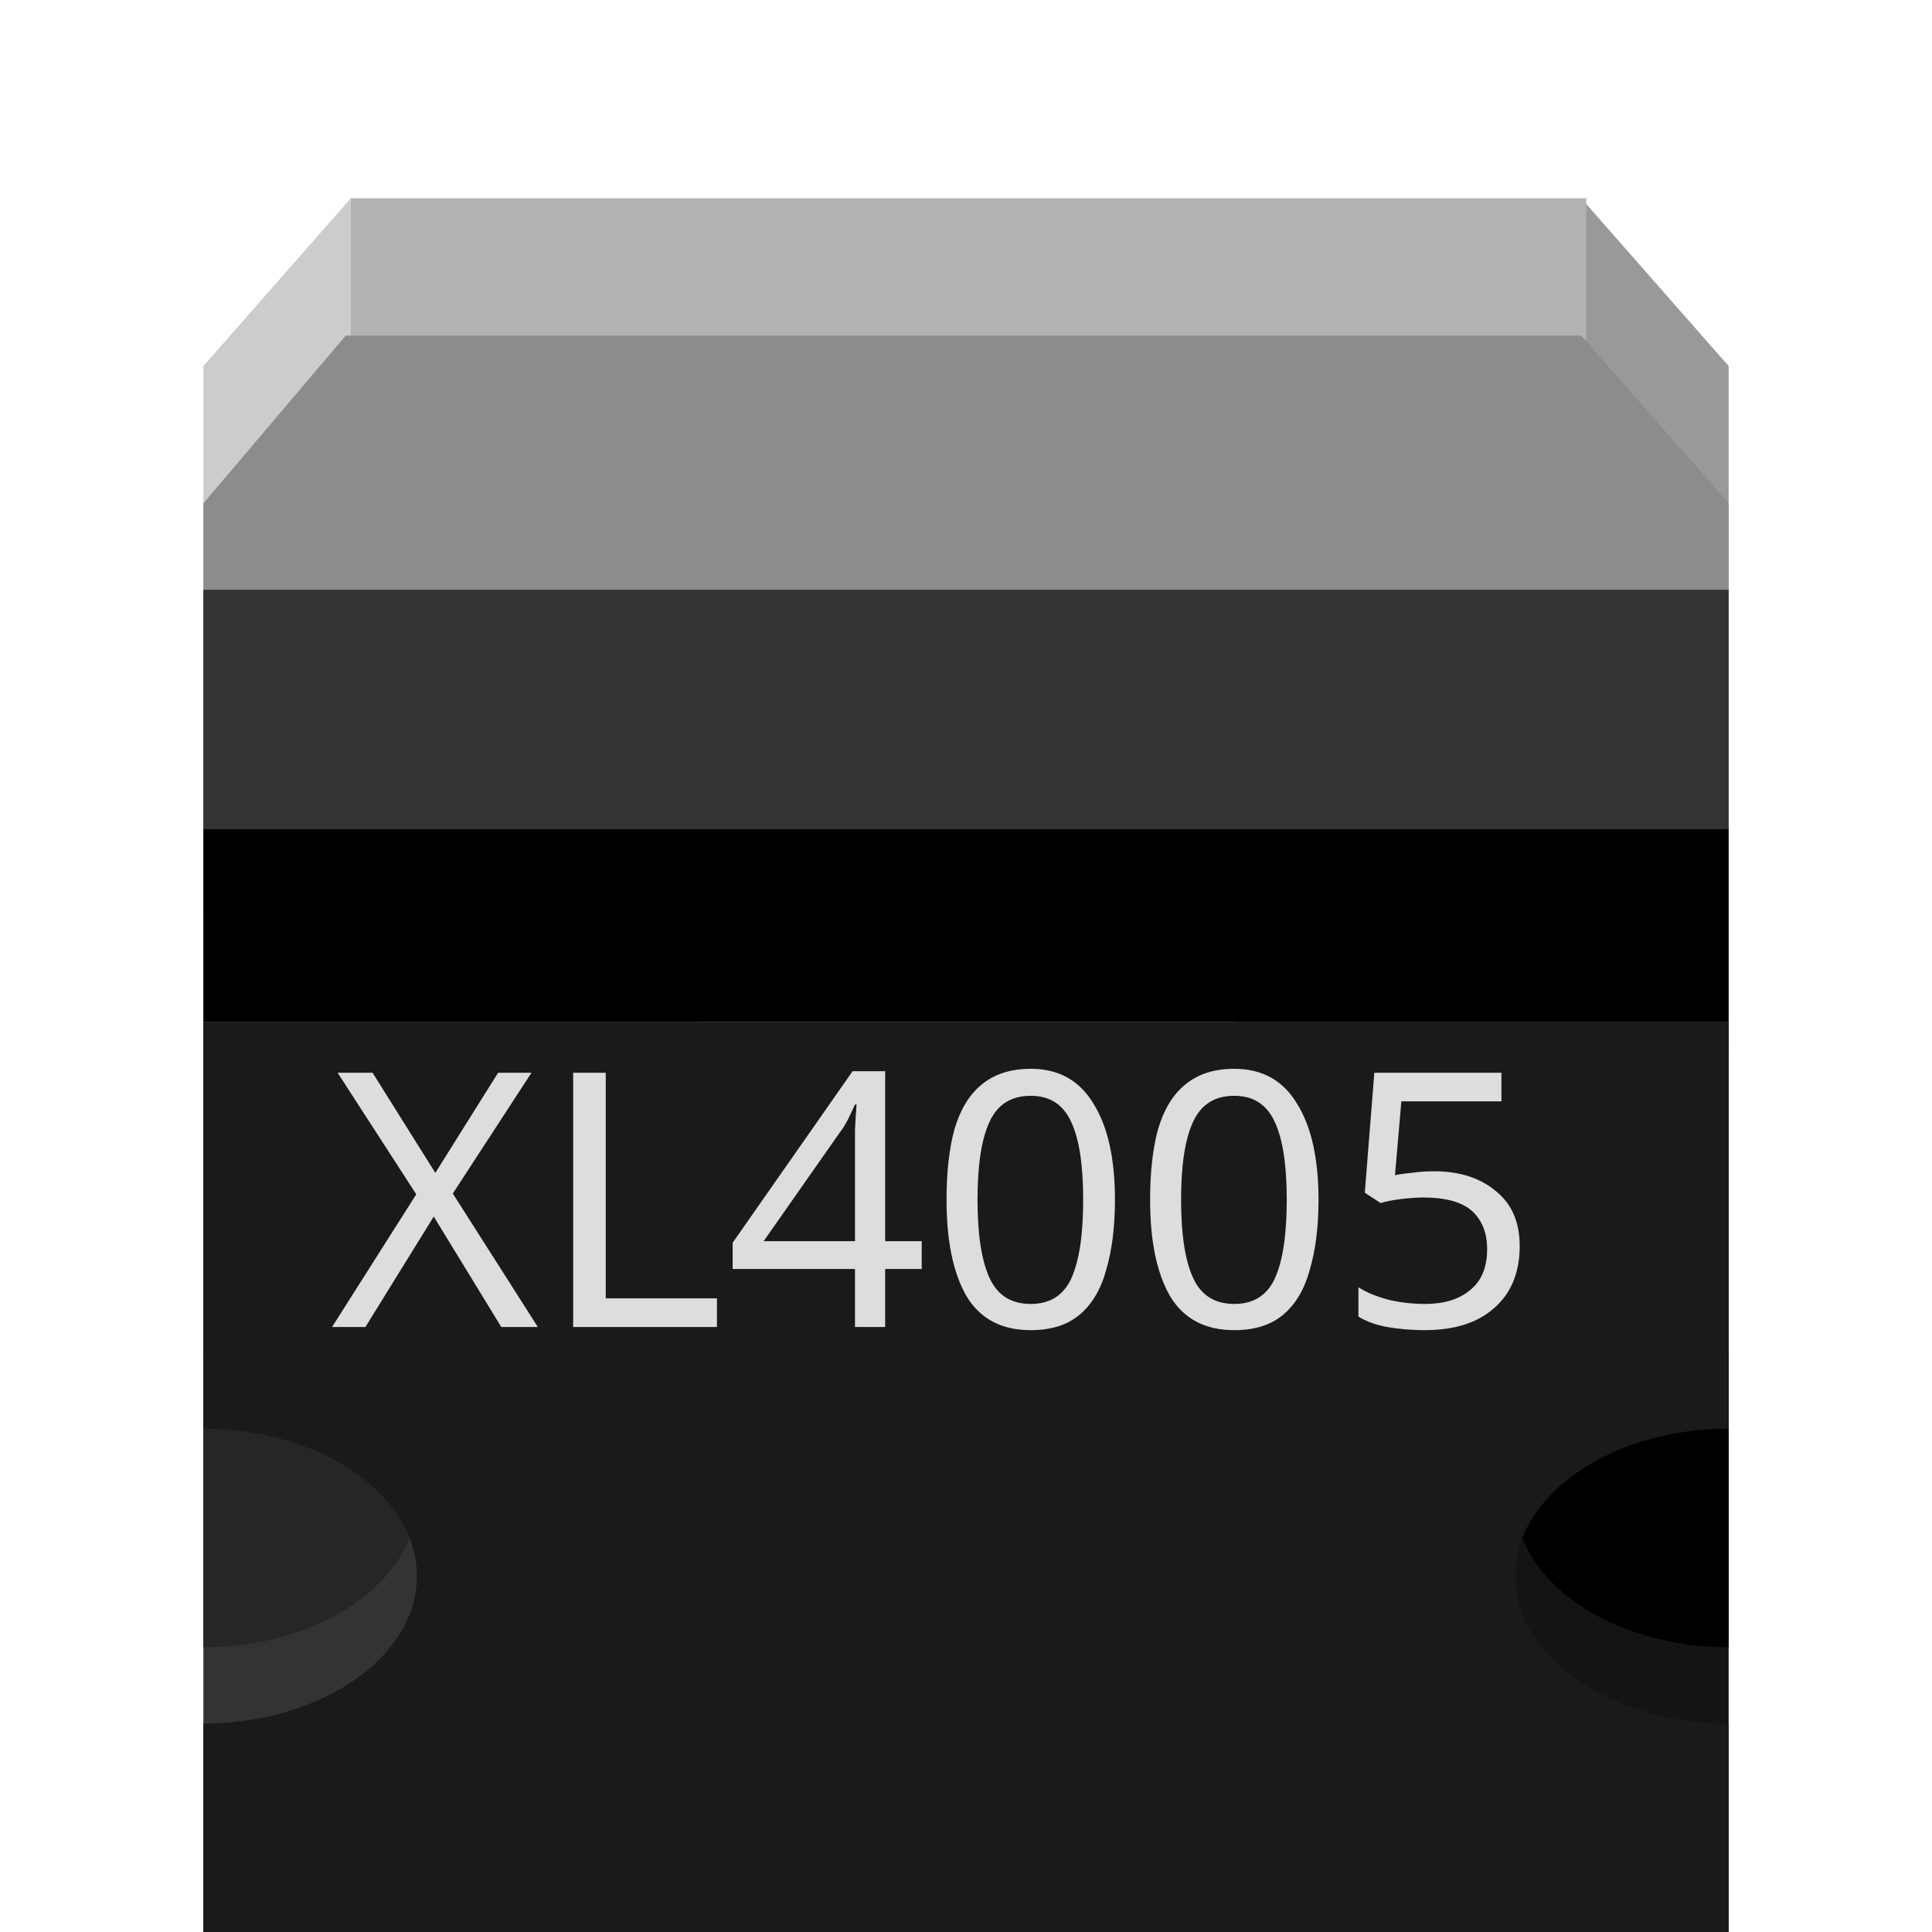
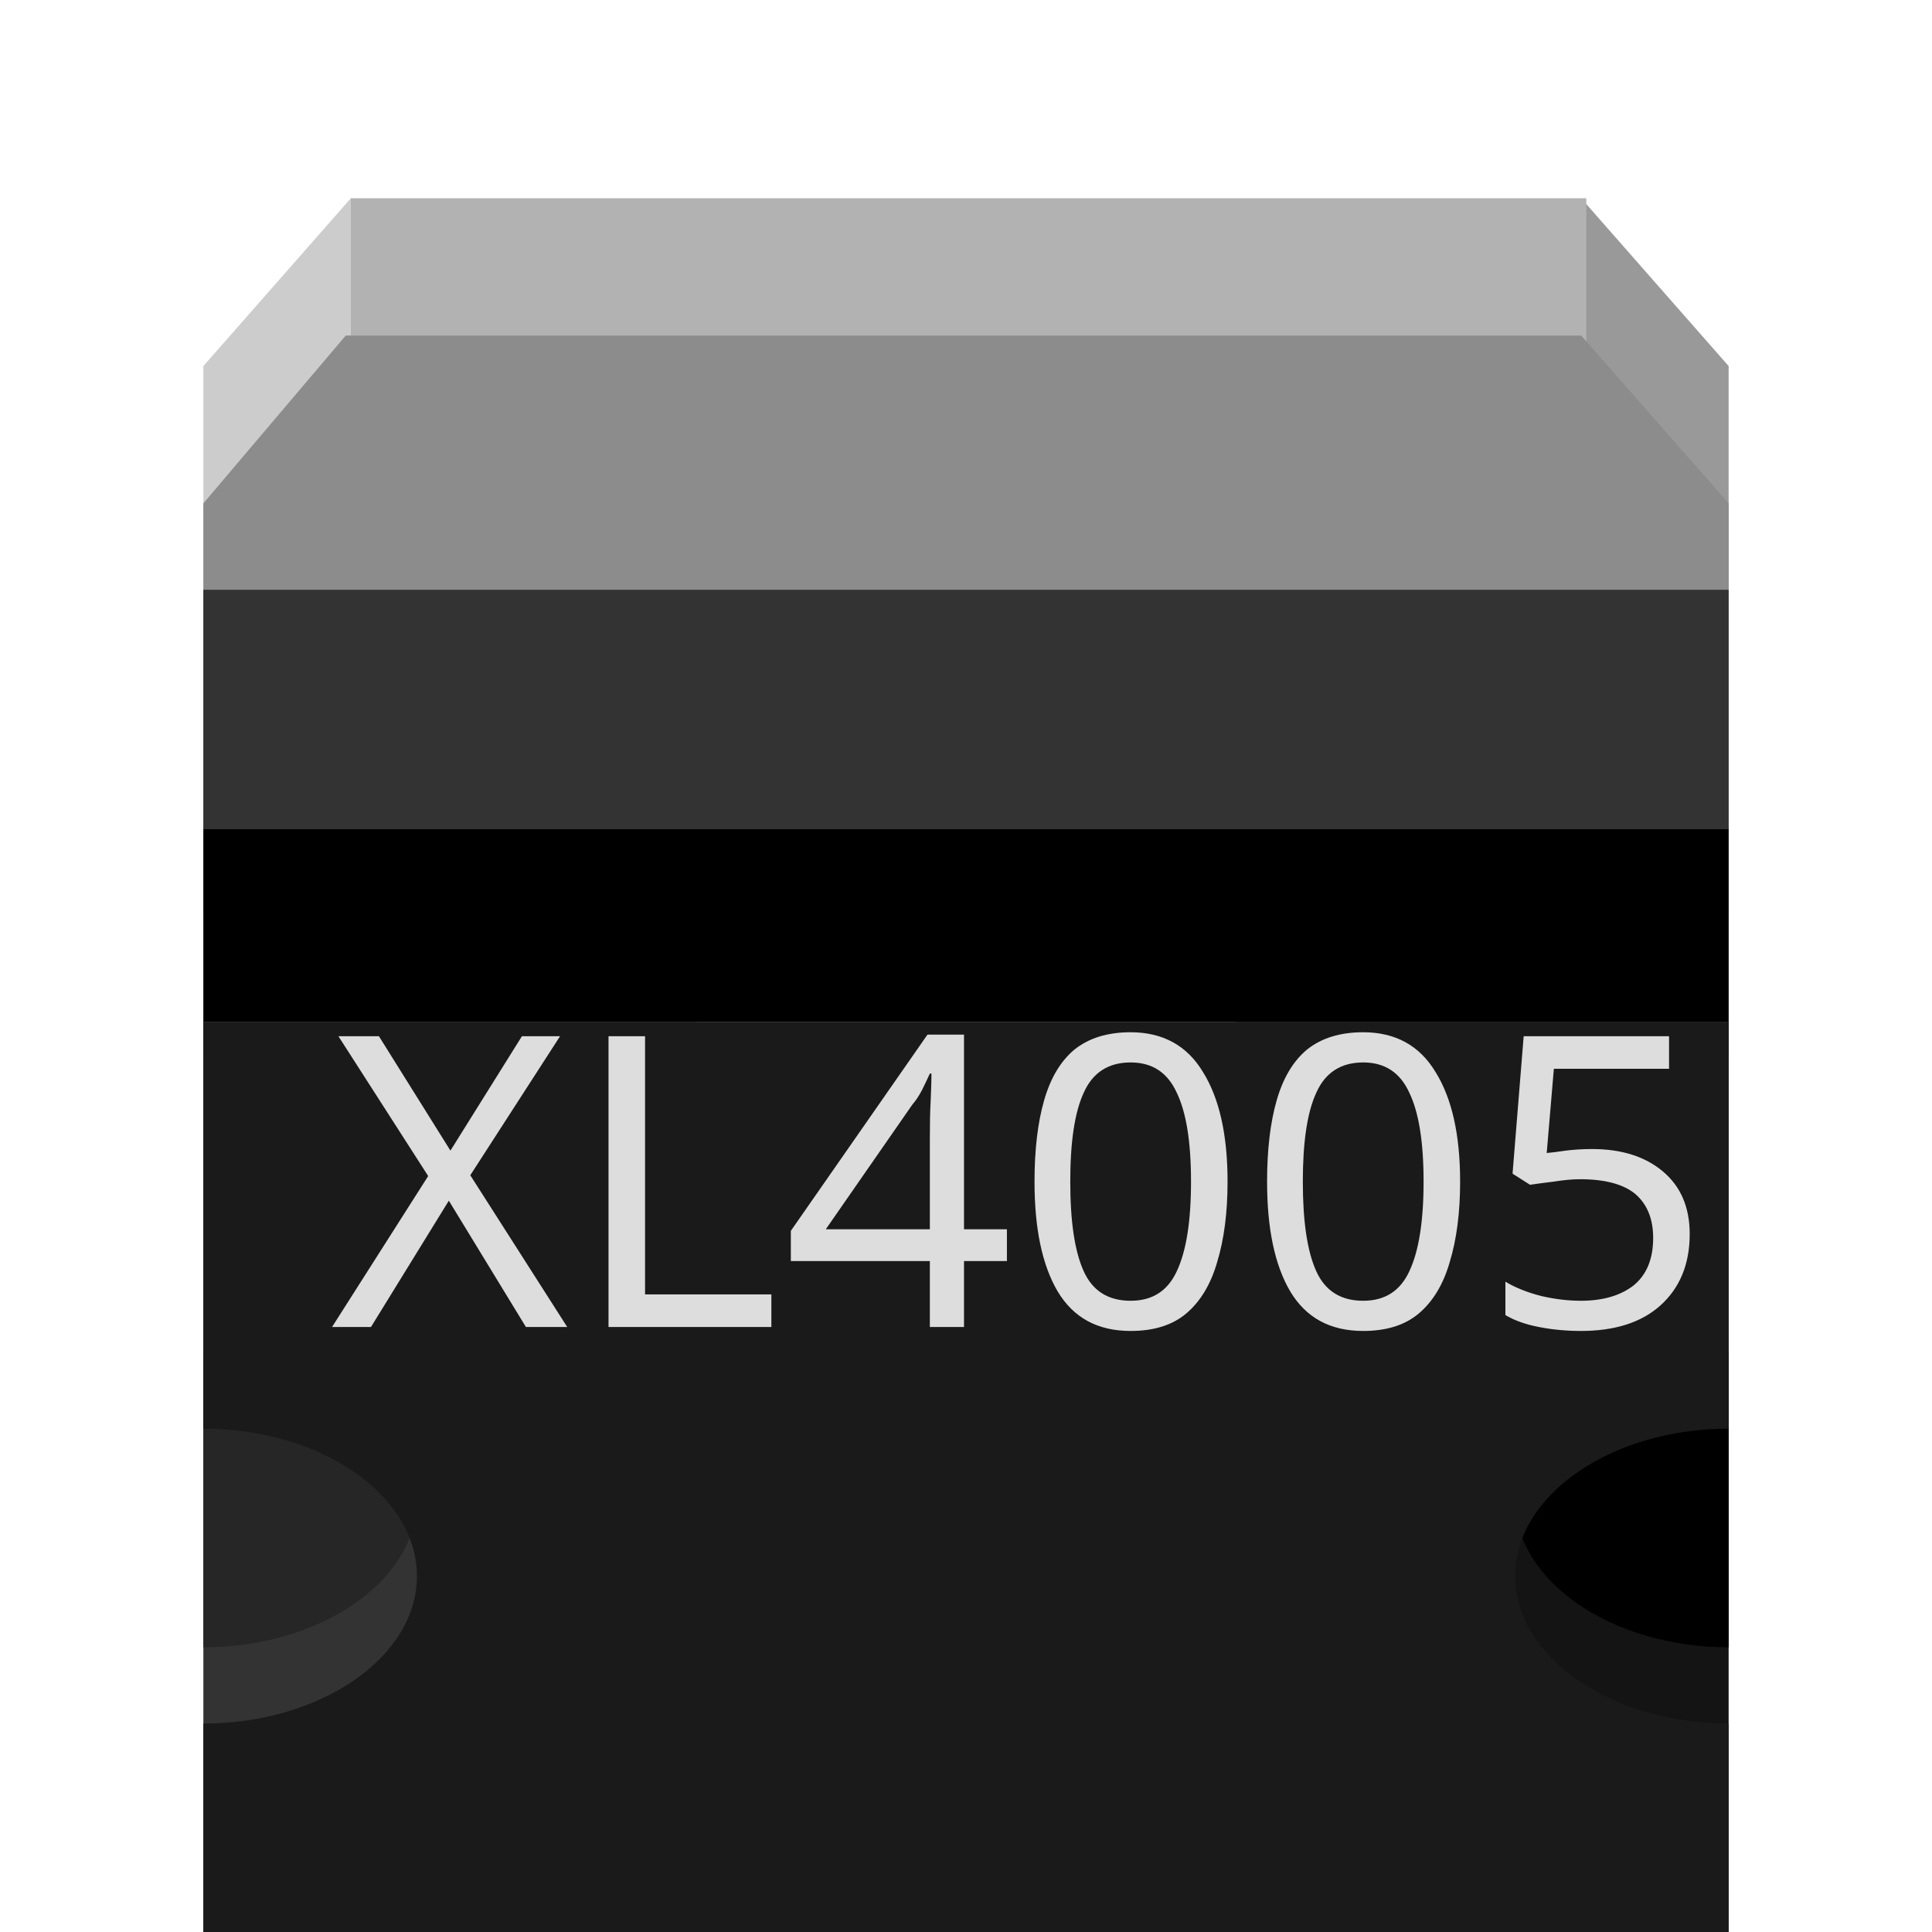
- <svg xmlns="http://www.w3.org/2000/svg" y="0px" x="0px" gorn="0" height="0.444in" xml:space="preserve" id="Ebene_1" version="1.2" viewBox="0 0 32 38" width="0.444in" baseProfile="tiny">
+ <svg xmlns="http://www.w3.org/2000/svg" id="Ebene_1" width=".444in" height=".444in" baseProfile="tiny" version="1.2" viewBox="0 0 32 38">
  <g transform="translate(0,-6)">
    <g>
-       <g>
-         <g>
-           <g>
-             <g>
-               <g>
-                 <g>
-                   <g>
-                     <g>
-                       <g>
-                         <g transform="translate(172,-267.9)">
-                           <g>
-                             <g>
-                               <g>
-                                 <g>
-                                   <g>
-                                     <g>
-                                       <g>
-                                         <g>
-                                           <g>
-                                             <g>
-                                               <g gorn="0.0.0.0.0.0.0.0.0.0.0.0.1.0.0.0.0.0.0.0.0.0.0.0" id="icon">
-                                                 <polygon gorn="0.0.0.0.0.0.0.0.0.0.0.0.1.0.0.0.0.0.0.0.0.0.0.0.0" id="polygon10" points="-171,281.1 -171,291.9 -168.1,291.9 -168.1,277.8 " fill="#CCCCCC" />
-                                                 <polygon gorn="0.0.0.0.0.0.0.0.0.0.0.0.1.0.0.0.0.0.0.0.0.0.0.0.1" id="polygon12" points="-141,281.1 -143.9,277.8 -143.9,291.9 -141,291.9 " fill="#999999" />
-                                                 <rect y="277.8" x="-168.1" gorn="0.0.0.0.0.0.0.0.0.0.0.0.1.0.0.0.0.0.0.0.0.0.0.0.2" height="3.4" id="rect53" fill="#B2B2B2" width="24.3" />
-                                                 <path gorn="0.0.0.0.0.0.0.0.0.0.0.0.1.0.0.0.0.0.0.0.0.0.0.0.3" d="M-143.9,280.5h-24.3l-2.8,3.3v10.8h30v-10.8L-143.9,280.5z" id="path55" fill="#8C8C8C" />
-                                                 <rect y="290.2" x="-171" gorn="0.0.0.0.0.0.0.0.0.0.0.0.1.0.0.0.0.0.0.0.0.0.0.0.4" height="3.8" id="rect49" width="30" />
-                                                 <rect y="285.5" x="-171" gorn="0.0.0.0.0.0.0.0.0.0.0.0.1.0.0.0.0.0.0.0.0.0.0.0.5" height="4.7" id="rect51" fill="#333333" width="30" />
-                                                 <rect y="294" x="-150.7" height="18" fill="#141414" width="9.7" />
-                                                 <rect y="294" x="-171" height="18" fill="#333333" width="9.7" />
-                                                 <path gorn="0.0.0.0.0.0.0.0.0.0.0.0.1.0.0.0.0.0.0.0.0.0.0.0.8" d="M-171,300.5v5.8c2.3,0,4.2-1.3,4.2-2.9C-166.8,301.8-168.7,300.5-171,300.5z" id="path40_1_" fill="#262626" />
-                                                 <path gorn="0.0.0.0.0.0.0.0.0.0.0.0.1.0.0.0.0.0.0.0.0.0.0.0.9" d="M-141,300.5c-2.3,0-4.2,1.3-4.2,2.9s1.9,2.9,4.2,2.9V300.5z" id="path47" />
-                                                 <path d="M-171,294v8c2.3,0,4.2,1.3,4.2,2.9s-1.9,2.9-4.2,2.9v4.2h30v-18H-171z M-141,307.8c-2.3,0-4.2-1.3-4.2-2.9s1.9-2.9,4.2-2.9V307.8z" fill="#1A1A1A" />
-                                                 <text y="300" x="-168.5" gorn="0.0.0.0.0.0.0.0.0.0.0.0.1.0.0.0.0.0.0.0.0.0.0.0.11" font-size="7" stroke-width="30" id="text176" fill="#dddddd" font-family="Droid Sans">XL4005</text>
-                                               </g>
-                                             </g>
-                                           </g>
-                                         </g>
-                                       </g>
-                                     </g>
-                                   </g>
-                                 </g>
-                               </g>
-                             </g>
-                           </g>
-                         </g>
-                       </g>
-                     </g>
-                   </g>
-                 </g>
-               </g>
-             </g>
-           </g>
+       <g transform="translate(172,-267.9)">
+         <g id="icon">
+           <polygon id="polygon10" points="-171 281.1 -171 291.9 -168.1 291.9 -168.1 277.8" fill="#ccc" />
+           <polygon id="polygon12" points="-141 281.1 -143.9 277.8 -143.9 291.9 -141 291.9" fill="#999" />
+           <rect id="rect53" x="-168.1" y="277.8" width="24.3" height="3.4" fill="#B2B2B2" />
+           <path id="path55" d="m-143.9 280.5h-24.3l-2.8 3.3v10.8h30v-10.8l-2.9-3.3z" fill="#8C8C8C" />
+           <rect id="rect49" x="-171" y="290.2" width="30" height="3.8" />
+           <rect id="rect51" x="-171" y="285.5" width="30" height="4.7" fill="#333" />
+           <rect x="-150.7" y="294" width="9.7" height="18" fill="#141414" />
+           <rect x="-171" y="294" width="9.7" height="18" fill="#333" />
+           <path id="path40_1_" d="m-171 300.5v5.8c2.3 0 4.2-1.3 4.2-2.9s-1.9-2.9-4.2-2.9z" fill="#262626" />
+           <path id="path47" d="m-141 300.5c-2.3 0-4.2 1.3-4.2 2.9s1.9 2.9 4.2 2.9v-5.8z" />
+           <path d="m-171 294v8c2.3 0 4.2 1.3 4.2 2.9s-1.9 2.9-4.2 2.9v4.2h30v-18h-30zm30 13.8c-2.3 0-4.2-1.3-4.2-2.9s1.9-2.9 4.2-2.9v5.8z" fill="#1A1A1A" />
+           <text id="text176" x="-168.5" y="300" fill="#dddddd" font-family="Droid Sans" font-size="8" stroke-width="30">XL4005</text>
        </g>
      </g>
    </g>
  </g>
</svg>
